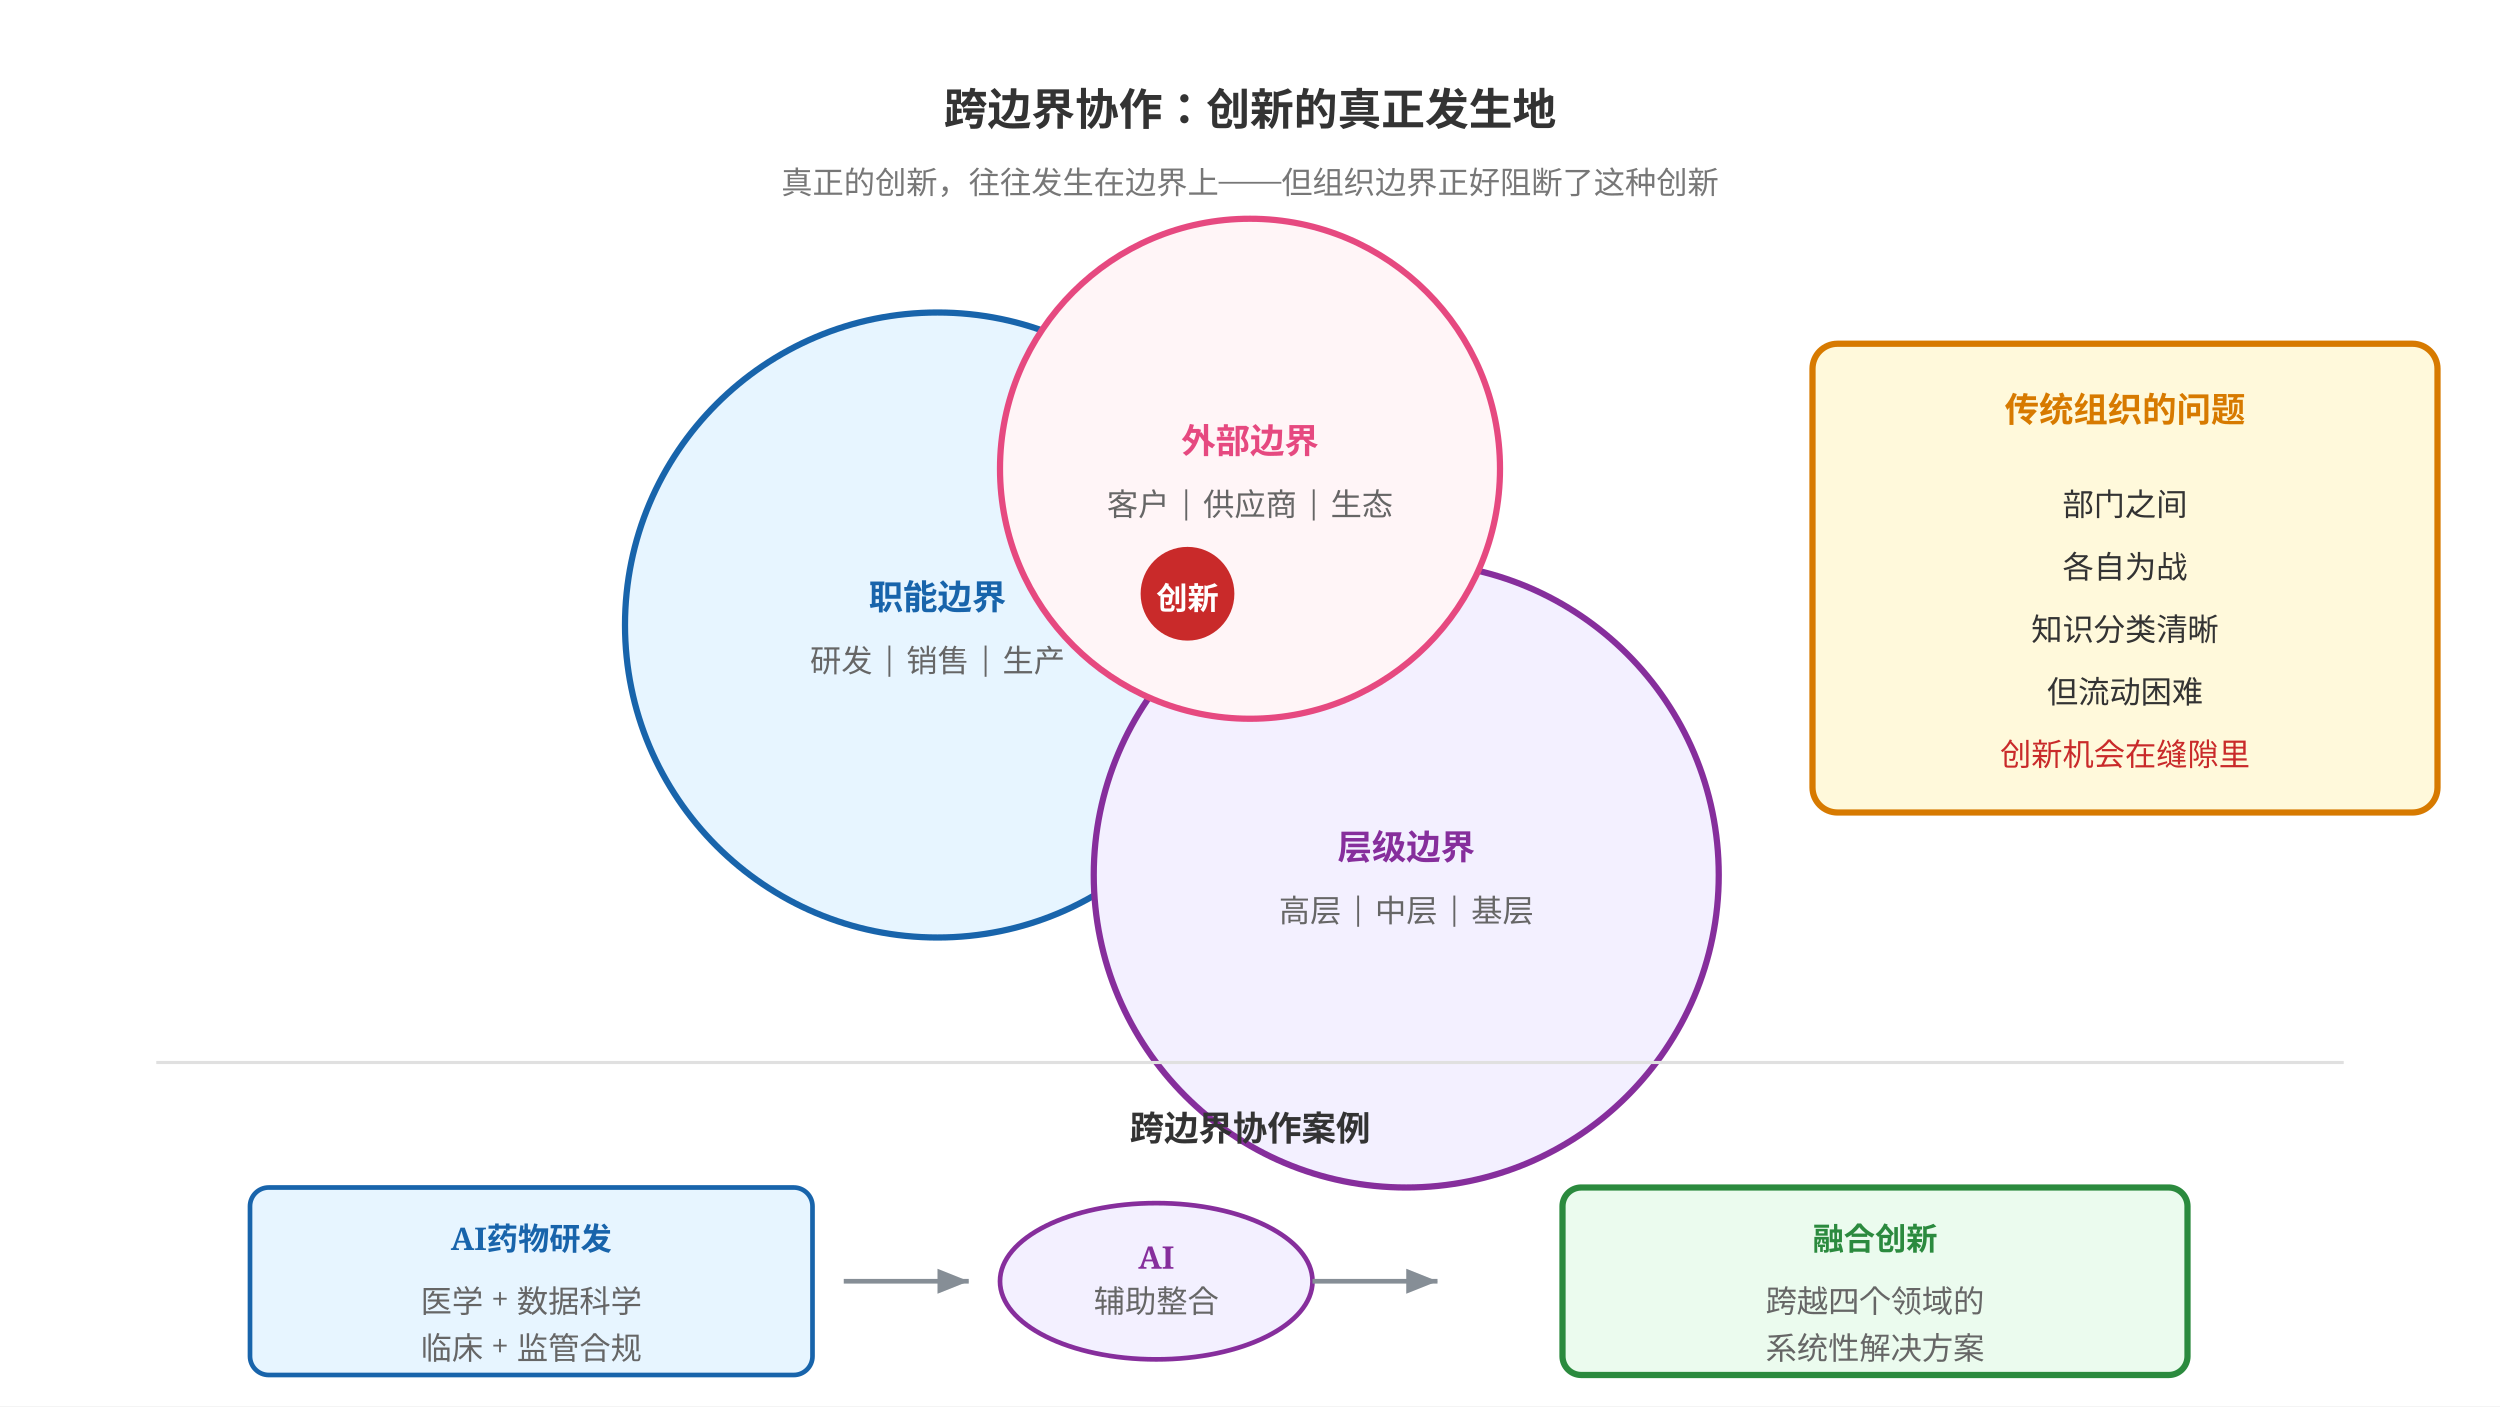
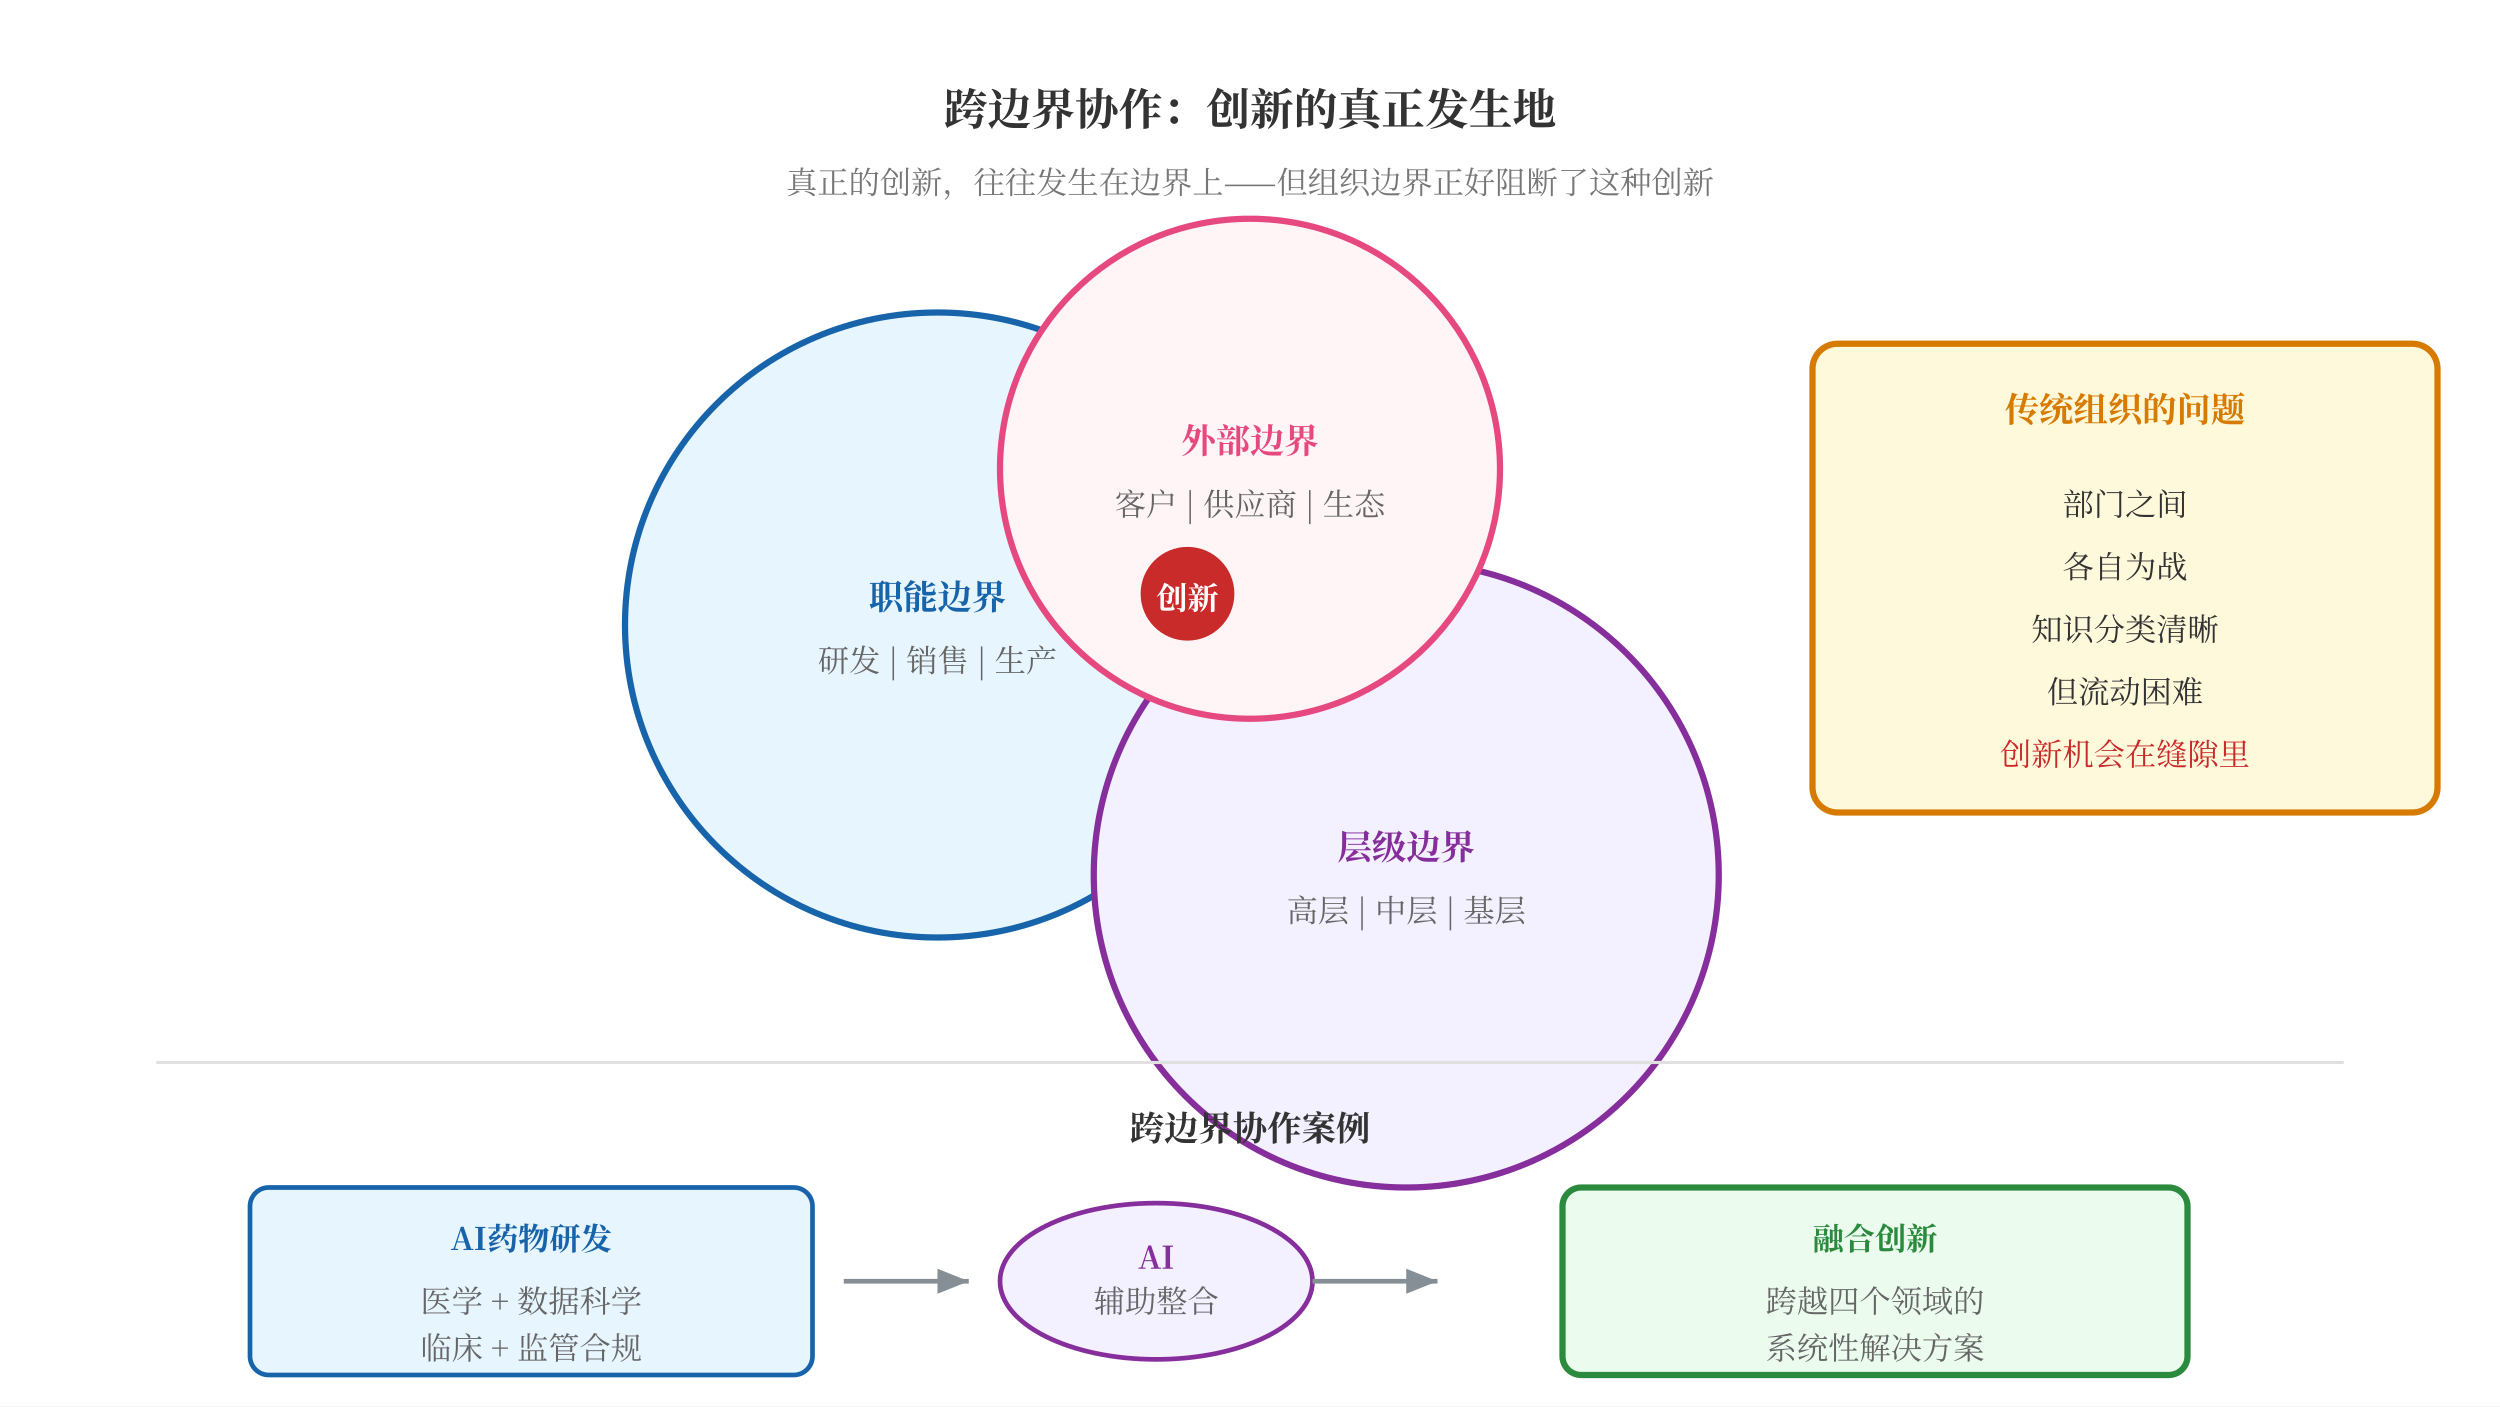
- <svg xmlns="http://www.w3.org/2000/svg" viewBox="0 0 800 450" style="font-family: 'Songti SC', serif; background: #fefefe;">
+ <svg xmlns="http://www.w3.org/2000/svg" viewBox="0 0 800 450" style="font-family: 'Noto Serif CJK SC', serif; background: #fefefe;">
  <rect width="800" height="450" fill="white" />
  <text x="400" y="40" text-anchor="middle" font-size="14" font-weight="bold" fill="#333">跨边界协作：创新的真正发生地</text>
  <text x="400" y="62" text-anchor="middle" font-size="10" fill="#777">真正的创新，往往发生在边界上——但组织边界正好阻断了这种创新</text>
  <circle cx="300" cy="200" r="100" fill="#e7f5ff" stroke="#1864ab" stroke-width="2" />
  <text x="300" y="195" text-anchor="middle" font-size="11" font-weight="bold" fill="#1864ab">职能边界</text>
  <text x="300" y="215" text-anchor="middle" font-size="10" fill="#666">研发 | 销售 | 生产</text>
  <circle cx="450" cy="280" r="100" fill="#f3f0ff" stroke="#862e9c" stroke-width="2" />
  <text x="450" y="275" text-anchor="middle" font-size="11" font-weight="bold" fill="#862e9c">层级边界</text>
  <text x="450" y="295" text-anchor="middle" font-size="10" fill="#666">高层 | 中层 | 基层</text>
  <circle cx="400" cy="150" r="80" fill="#fff5f7" stroke="#e64980" stroke-width="2" />
  <text x="400" y="145" text-anchor="middle" font-size="11" font-weight="bold" fill="#e64980">外部边界</text>
  <text x="400" y="165" text-anchor="middle" font-size="10" fill="#666">客户 | 供应商 | 生态</text>
  <circle cx="380" cy="190" r="15" fill="#c92a2a" />
  <text x="380" y="195" text-anchor="middle" font-size="10" font-weight="bold" fill="white">创新</text>
  <rect x="580" y="110" width="200" height="150" rx="8" fill="#fff9db" stroke="#d77a00" stroke-width="2" />
  <text x="680" y="135" text-anchor="middle" font-size="11" font-weight="bold" fill="#d77a00">传统组织的问题</text>
  <text x="680" y="165" text-anchor="middle" font-size="10" fill="#333">部门之间</text>
  <text x="680" y="185" text-anchor="middle" font-size="10" fill="#333">各自为战</text>
  <text x="680" y="205" text-anchor="middle" font-size="10" fill="#333">知识分类清晰</text>
  <text x="680" y="225" text-anchor="middle" font-size="10" fill="#333">但流动困难</text>
  <text x="680" y="245" text-anchor="middle" font-size="10" fill="#c92a2a">创新机会在缝隙里</text>
  <line x1="50" y1="340" x2="750" y2="340" stroke="#e0e0e0" stroke-width="1" />
  <text x="400" y="365" text-anchor="middle" font-size="11" font-weight="bold" fill="#333">跨边界协作案例</text>
  <rect x="80" y="380" width="180" height="60" rx="6" fill="#e7f5ff" stroke="#1864ab" stroke-width="1.5" />
  <text x="170" y="400" text-anchor="middle" font-size="10" font-weight="bold" fill="#1864ab">AI药物研发</text>
  <text x="170" y="420" text-anchor="middle" font-size="10" fill="#666">医学 + 数据科学</text>
  <text x="170" y="435" text-anchor="middle" font-size="10" fill="#666">临床 + 监管合规</text>
  <path d="M270 410 L310 410" fill="none" stroke="#868e96" stroke-width="1.5" />
  <polygon points="310,410 300,406 300,414" fill="#868e96" />
  <ellipse cx="370" cy="410" rx="50" ry="25" fill="#f3f0ff" stroke="#862e9c" stroke-width="1.5" />
  <text x="370" y="406" text-anchor="middle" font-size="10" font-weight="bold" fill="#862e9c">AI</text>
  <text x="370" y="420" text-anchor="middle" font-size="10" fill="#666">辅助整合</text>
  <path d="M420 410 L460 410" fill="none" stroke="#868e96" stroke-width="1.5" />
  <polygon points="460,410 450,406 450,414" fill="#868e96" />
  <rect x="500" y="380" width="200" height="60" rx="6" fill="#ebfbee" stroke="#2b8a3e" stroke-width="2" />
  <text x="600" y="400" text-anchor="middle" font-size="10" font-weight="bold" fill="#2b8a3e">融合创新</text>
  <text x="600" y="420" text-anchor="middle" font-size="10" fill="#666">跨越四个领域的</text>
  <text x="600" y="435" text-anchor="middle" font-size="10" fill="#666">系统性解决方案</text>
</svg>
